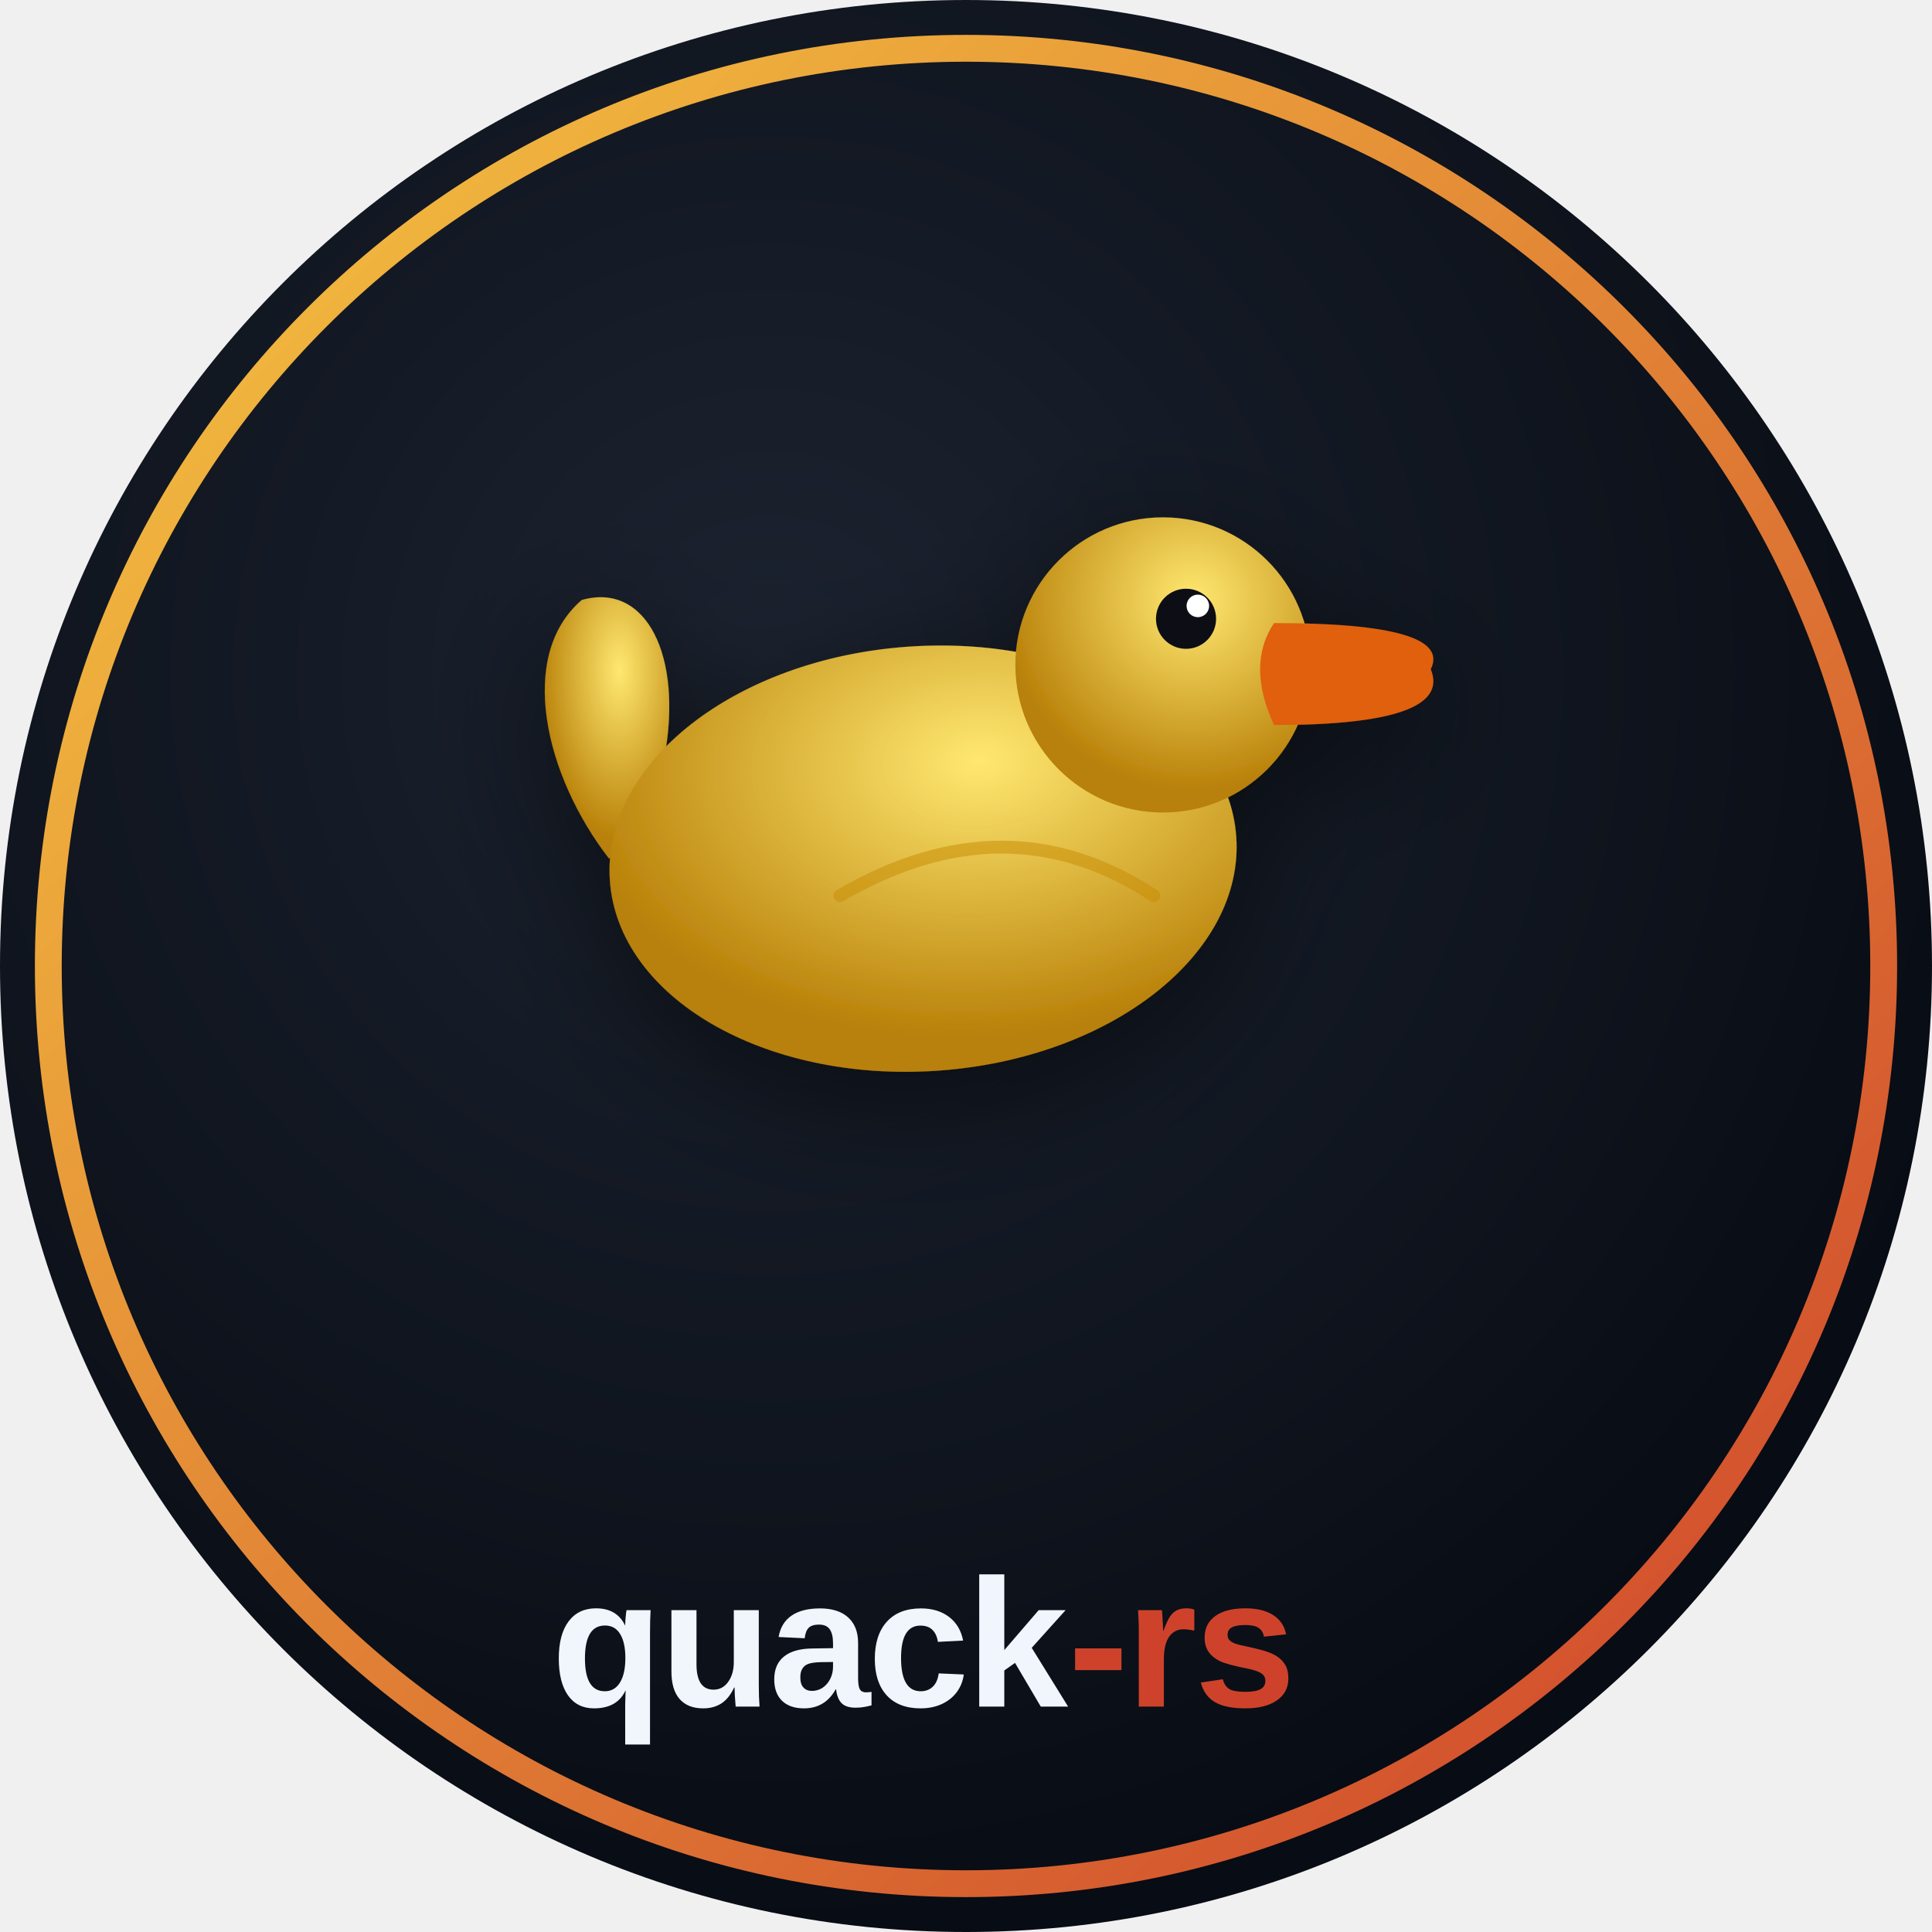
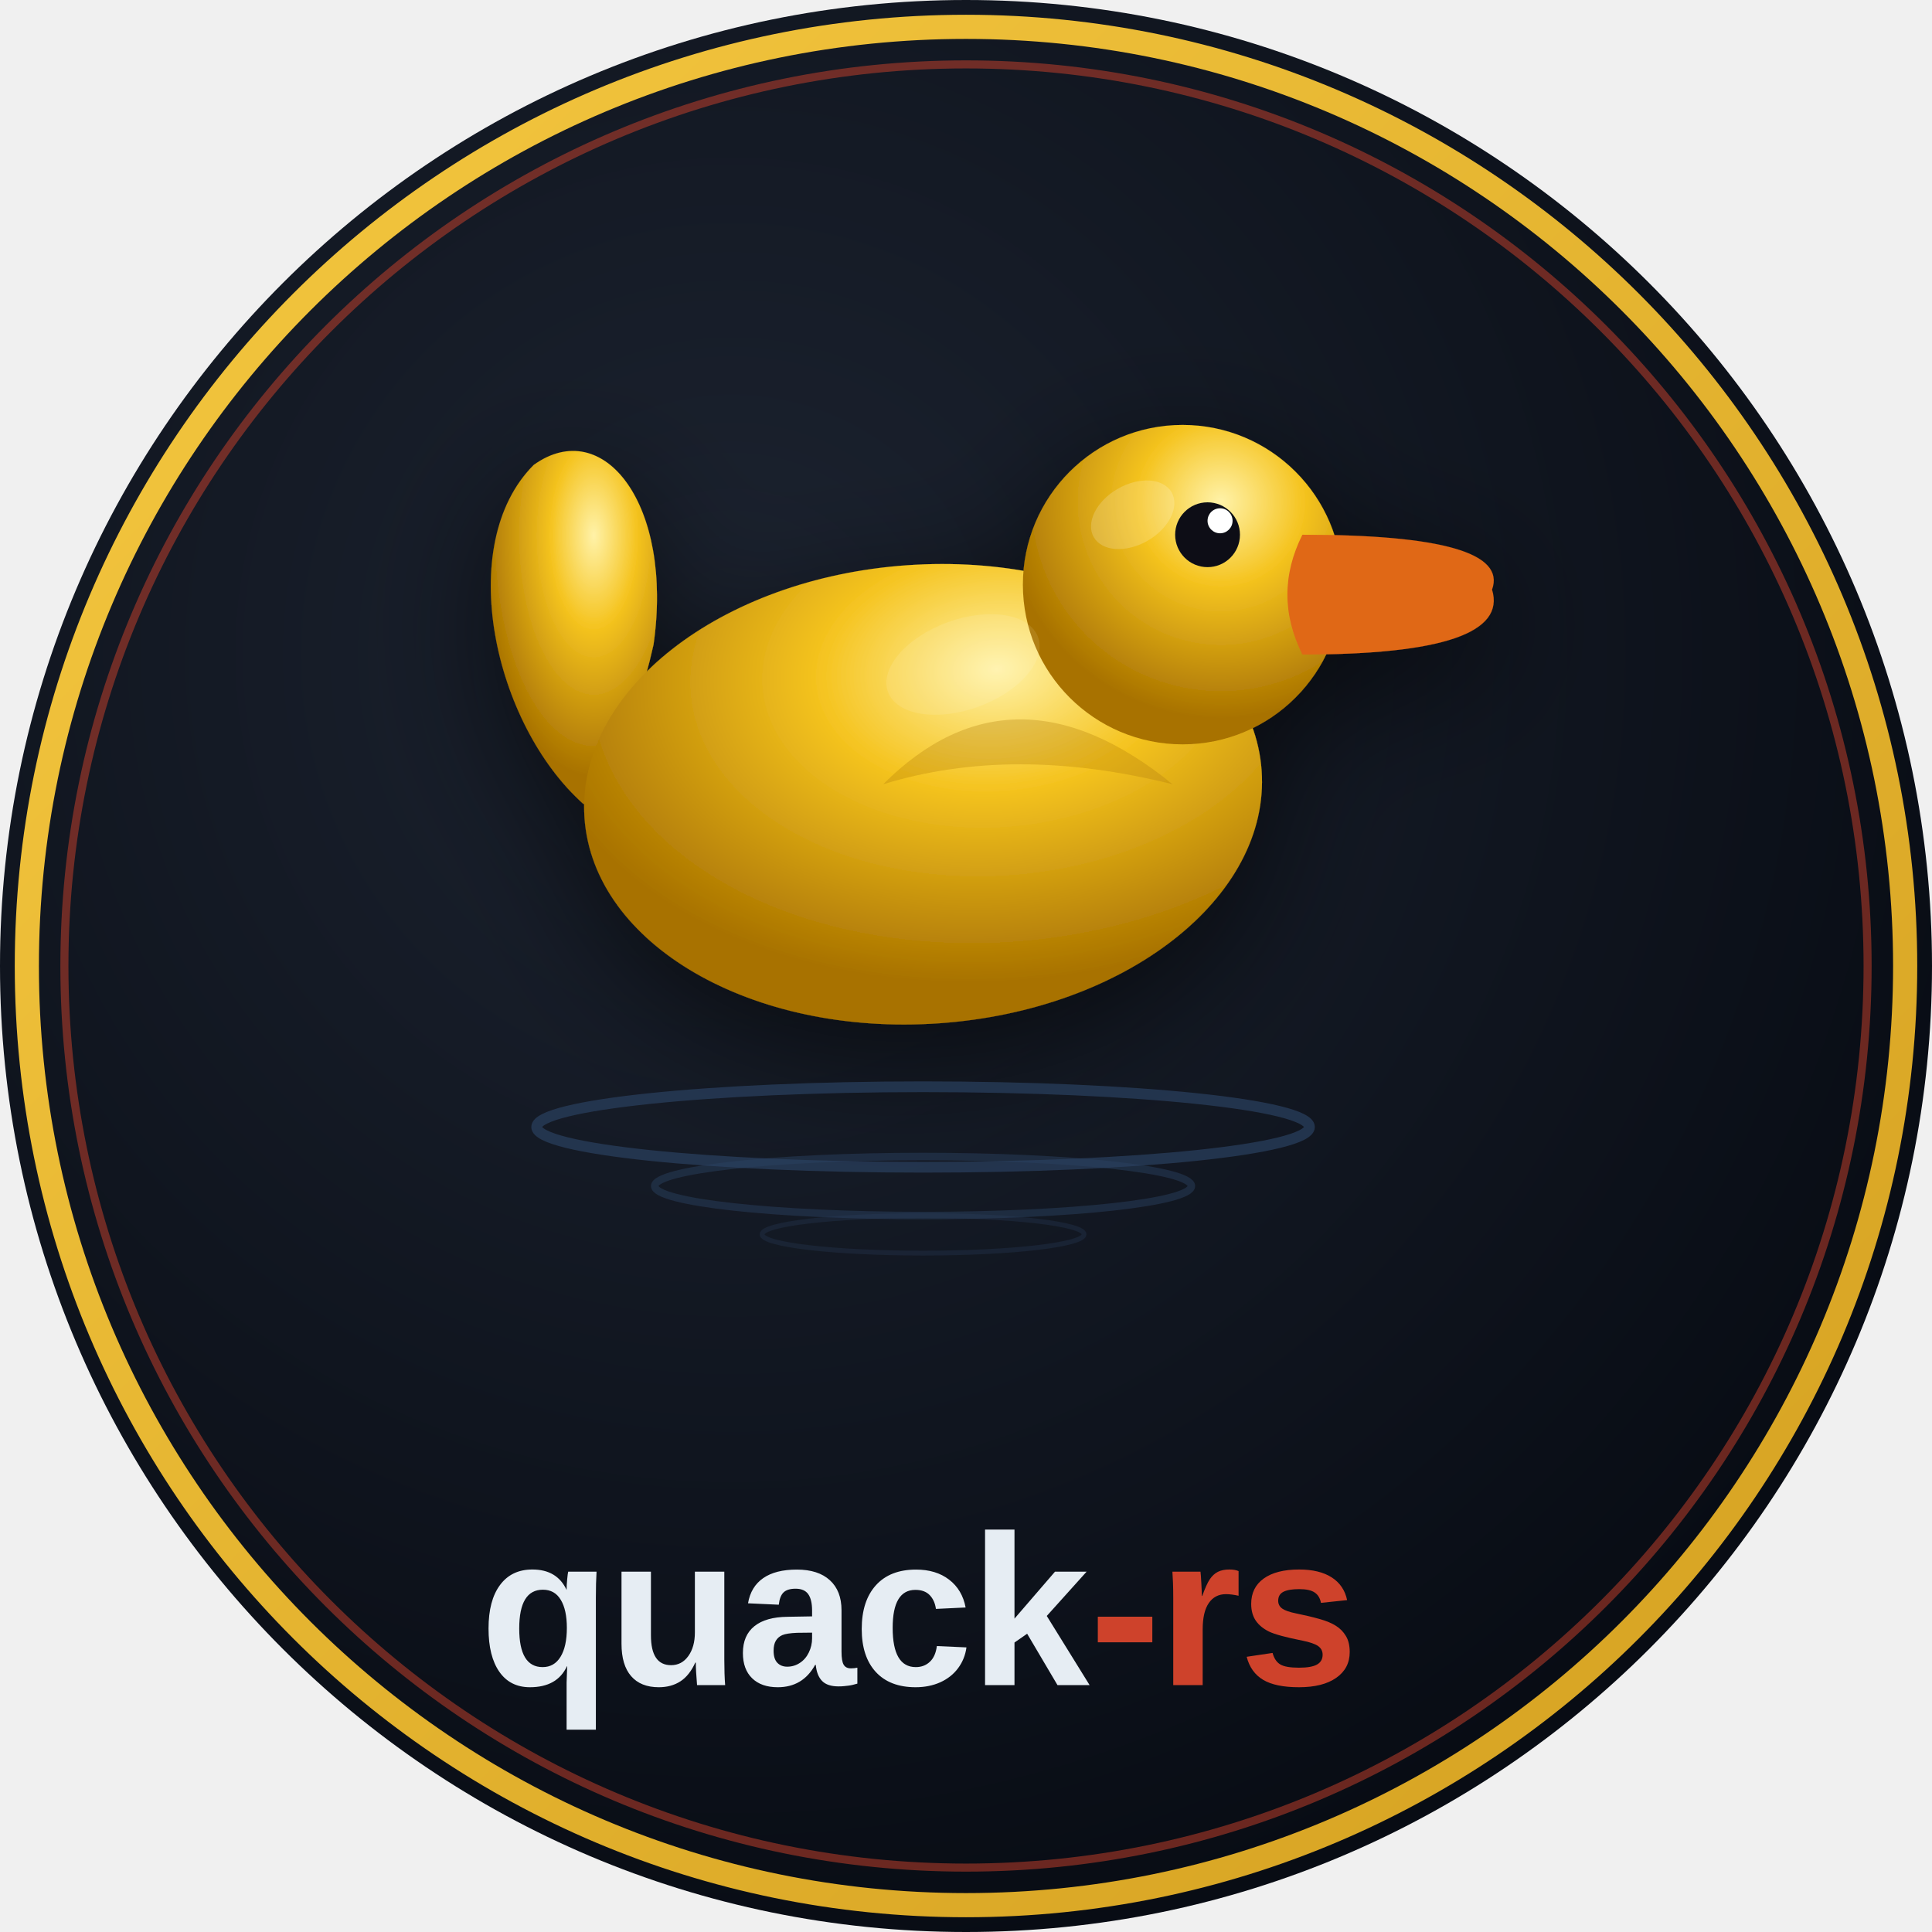
<svg xmlns="http://www.w3.org/2000/svg" viewBox="0 0 360 360" width="360" height="360">
  <defs>
-     <radialGradient id="bgr" cx="40%" cy="35%" r="65%">
+     <radialGradient id="bgr" cx="38%" cy="34%" r="68%">
      <stop offset="0%" stop-color="#1C2330" />
      <stop offset="100%" stop-color="#080C14" />
    </radialGradient>
-     <radialGradient id="dg" cx="60%" cy="28%" r="65%">
-       <stop offset="0%" stop-color="#FFE870" />
-       <stop offset="100%" stop-color="#B88008" />
+     <radialGradient id="dg" cx="62%" cy="24%" r="68%">
+       <stop offset="0%" stop-color="#FFF2A8" />
+       <stop offset="38%" stop-color="#F5C420" />
+       <stop offset="100%" stop-color="#A87200" />
    </radialGradient>
-     <linearGradient id="ring" x1="0%" y1="0%" x2="100%" y2="100%">
-       <stop offset="0%" stop-color="#F5C540" />
-       <stop offset="100%" stop-color="#CE422B" />
+     <linearGradient id="ring1" x1="0%" y1="0%" x2="100%" y2="100%">
+       <stop offset="0%" stop-color="#F5C840" />
+       <stop offset="100%" stop-color="#D4A020" />
    </linearGradient>
    <filter id="ds" x="-30%" y="-30%" width="180%" height="180%">
-       <feDropShadow dx="0" dy="6" stdDeviation="12" flood-color="#000" flood-opacity="0.55" />
+       <feDropShadow dx="0" dy="6" stdDeviation="12" flood-color="#000" flood-opacity="0.60" />
    </filter>
    <clipPath id="circ">
-       <circle cx="180" cy="180" r="178" />
+       <circle cx="180" cy="180" r="179" />
    </clipPath>
  </defs>
  <circle cx="180" cy="180" r="180" fill="url(#bgr)" />
-   <circle cx="180" cy="180" r="171" fill="none" stroke="url(#ring)" stroke-width="5" />
+   <circle cx="180" cy="180" r="175" fill="none" stroke="url(#ring1)" stroke-width="4.5" />
+   <circle cx="180" cy="180" r="168" fill="none" stroke="#CE422B" stroke-width="1.5" opacity="0.5" />
  <g clip-path="url(#circ)">
    <g filter="url(#ds)">
-       <path d="M 113.5,160.0 C 101.5,144.5 96.3,122.2 108.4,111.8 C 120.4,108.4 127.3,122.2 123.8,141.1 C 120.4,153.1  115.2,158.3  113.5,160.0 Z" fill="url(#dg)" stroke="none" />
-       <ellipse cx="172.0" cy="160.0" rx="58.5" ry="39.6" transform="rotate(-4,172.0,160.0)" fill="url(#dg)" stroke="none" />
-       <circle cx="216.7" cy="123.9" r="27.5" fill="url(#dg)" stroke="none" />
-       <path d="M 237.4,116.1 Q 270.9,116.1 266.6,124.7 Q 270.9,135.1 237.4,135.1 Q 232.2,123.9 237.4,116.1 Z" fill="#E06010" stroke="none" />
-       <circle cx="221.0" cy="115.3" r="5.6" fill="#0D1117" stroke="none" />
-       <circle cx="223.2" cy="112.9" r="2.1" fill="white" stroke="none" />
-       <path d="M 156.5,166.9 Q 187.5,148.8 215.0,166.9" fill="none" stroke="#C88E08" stroke-width="2.4" stroke-linecap="round" opacity="0.55" />
+       <path d="M 108.76,149.86 C 92.02,134.98   84.58,101.50   99.46,86.62 C 112.48,77.32   125.50,94.06   121.78,120.10 C 118.06,136.84   112.48,145.21   108.76,149.86 Z" fill="url(#dg)" stroke="none" />
+       <ellipse cx="172.00" cy="148.00" rx="63.24" ry="42.78" transform="rotate(-4,172.00,148.00)" fill="url(#dg)" stroke="none" />
+       <circle cx="220.36" cy="108.94" r="29.76" fill="url(#dg)" stroke="none" />
+       <path d="M 164.56,146.14 Q 188.74,121.96 218.50,146.14 Q 188.74,138.70 164.56,146.14 Z" fill="#A87200" opacity="0.28" stroke="none" />
+       <path d="M 242.68,99.64 Q 281.74,99.64 278.02,109.87 Q 281.74,121.96 242.68,121.96 Q 237.10,110.80 242.68,99.64 Z" fill="#E06818" stroke="none" />
+       <circle cx="225.01" cy="99.64" r="6.04" fill="#0D1117" stroke="none" />
+       <circle cx="227.34" cy="97.04" r="2.33" fill="white" stroke="none" />
+       <ellipse cx="211.06" cy="95.92" rx="8.37" ry="5.58" transform="rotate(-30,211.06,95.92)" fill="white" opacity="0.18" stroke="none" />
+       <ellipse cx="179.44" cy="123.82" rx="14.88" ry="8.37" transform="rotate(-20,179.44,123.82)" fill="white" opacity="0.10" stroke="none" />
    </g>
  </g>
-   <text x="199" y="318" font-family="'Segoe UI','Helvetica Neue',Arial,sans-serif" font-size="34" font-weight="800" letter-spacing="-0.5" text-anchor="end" fill="#F0F6FC">quack</text>
-   <text x="199" y="318" font-family="'Segoe UI','Helvetica Neue',Arial,sans-serif" font-size="34" font-weight="800" letter-spacing="-0.5" text-anchor="start" fill="#CE422B">-rs</text>
+   <ellipse cx="172" cy="210" rx="72" ry="7.5" fill="none" stroke="#2A4060" stroke-width="2.0" opacity="0.70" />
+   <ellipse cx="172" cy="221" rx="50" ry="5.5" fill="none" stroke="#2A4060" stroke-width="1.4" opacity="0.48" />
+   <ellipse cx="172" cy="230" rx="30" ry="3.5" fill="none" stroke="#2A4060" stroke-width="0.9" opacity="0.28" />
+   <text x="203" y="314" font-family="'Liberation Sans', Arial, sans-serif" font-size="40" font-weight="700" letter-spacing="-0.5" text-anchor="end" fill="#E6EDF3">quack</text>
+   <text x="203" y="314" font-family="'Liberation Sans', Arial, sans-serif" font-size="40" font-weight="700" letter-spacing="-0.5" text-anchor="start" fill="#CE422B">-rs</text>
</svg>
